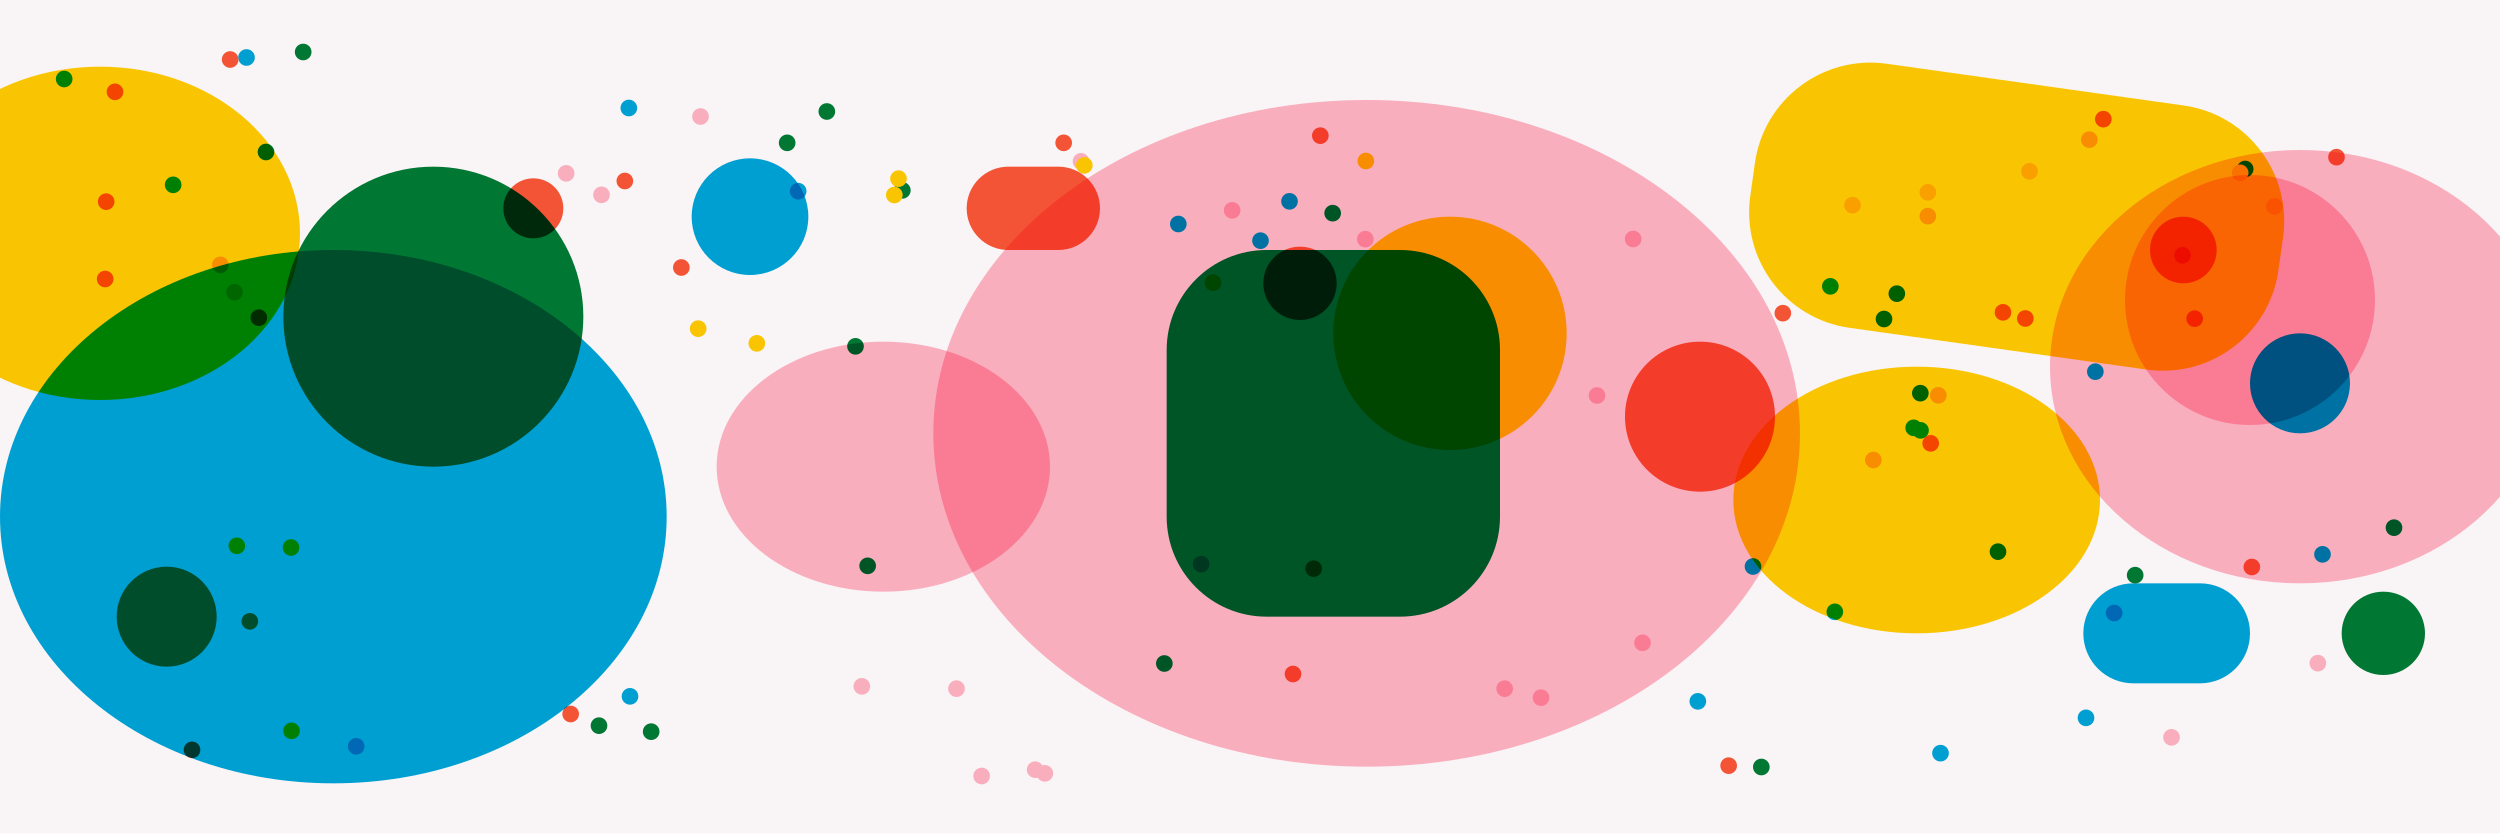
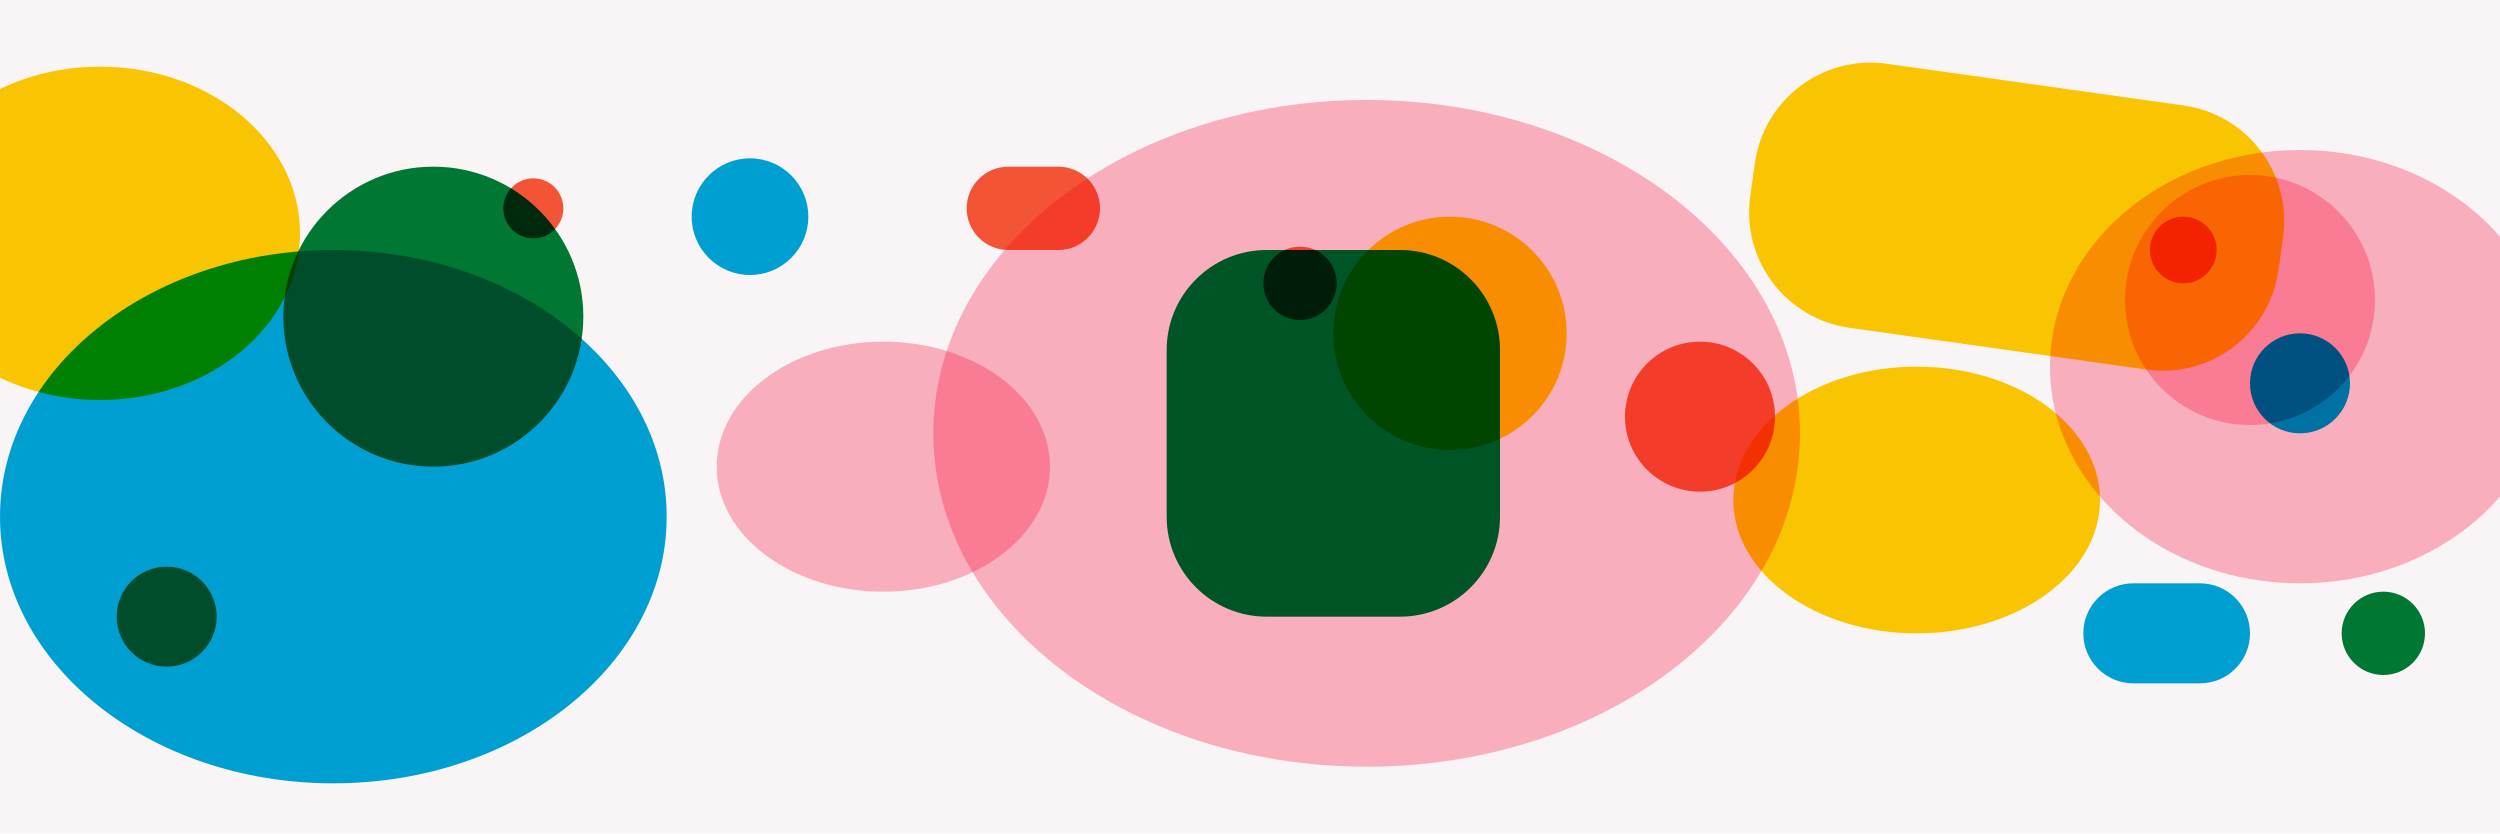
<svg xmlns="http://www.w3.org/2000/svg" viewBox="0 0 1500 500" width="1500" height="500">
  <rect width="1500" height="500" fill="#F9F4F5" />
  <g style="mix-blend-mode: multiply">
    <ellipse cx="820" cy="260" rx="260" ry="200" fill="#FFB6C6" />
  </g>
  <g style="mix-blend-mode: multiply">
    <rect x="1050" y="50" width="320" height="160" rx="70" fill="#FFCE02" transform="rotate(8 1210.0 130.0)" />
  </g>
  <g style="mix-blend-mode: multiply">
    <ellipse cx="200" cy="310" rx="200" ry="160" fill="#00A6DB" />
  </g>
  <g style="mix-blend-mode: multiply">
    <ellipse cx="1380" cy="220" rx="150" ry="130" fill="#FFB6C6" />
  </g>
  <g style="mix-blend-mode: multiply">
    <ellipse cx="60" cy="140" rx="120" ry="100" fill="#FFCE02" />
  </g>
  <g style="mix-blend-mode: multiply">
    <circle cx="260" cy="190" r="90" fill="#007C35" />
  </g>
  <g style="mix-blend-mode: multiply">
    <circle cx="320" cy="125" r="18" fill="#F95838" />
  </g>
  <g style="mix-blend-mode: multiply">
    <ellipse cx="530" cy="280" rx="100" ry="75" fill="#FFB6C6" />
  </g>
  <g style="mix-blend-mode: multiply">
    <rect x="700" y="150" width="200" height="220" rx="60" fill="#007C35" />
  </g>
  <g style="mix-blend-mode: multiply">
    <circle cx="870" cy="200" r="70" fill="#FFCE02" />
  </g>
  <g style="mix-blend-mode: multiply">
    <circle cx="780" cy="170" r="22" fill="#F95838" />
  </g>
  <g style="mix-blend-mode: multiply">
    <ellipse cx="1150" cy="300" rx="110" ry="80" fill="#FFCE02" />
  </g>
  <g style="mix-blend-mode: multiply">
    <circle cx="1350" cy="180" r="75" fill="#FFB6C6" />
  </g>
  <g style="mix-blend-mode: multiply">
    <circle cx="1380" cy="230" r="30" fill="#00A6DB" />
  </g>
  <g style="mix-blend-mode: multiply">
    <circle cx="1310" cy="150" r="20" fill="#F95838" />
  </g>
  <g style="mix-blend-mode: multiply">
    <circle cx="450" cy="130" r="35" fill="#00A6DB" />
  </g>
  <g style="mix-blend-mode: multiply">
    <circle cx="1020" cy="250" r="45" fill="#F95838" />
  </g>
  <g style="mix-blend-mode: multiply">
    <circle cx="100" cy="370" r="30" fill="#007C35" />
  </g>
  <g style="mix-blend-mode: multiply">
    <circle cx="1430" cy="380" r="25" fill="#007C35" />
  </g>
  <g style="mix-blend-mode: multiply">
    <rect x="580" y="100" width="80" height="50" rx="25" fill="#F95838" />
  </g>
  <g style="mix-blend-mode: multiply">
    <rect x="1250" y="350" width="100" height="60" rx="30" fill="#00A6DB" />
  </g>
-   <g style="mix-blend-mode: multiply">
-     <circle cx="147.9" cy="34.5" r="5" fill="#00A6DB" />
-     <circle cx="69.0" cy="55.1" r="5" fill="#F95838" />
-     <circle cx="155.3" cy="190.6" r="5" fill="#F95838" />
-     <circle cx="138.1" cy="35.7" r="5" fill="#F95838" />
-     <circle cx="63.7" cy="121.0" r="5" fill="#F95838" />
-     <circle cx="132.2" cy="158.9" r="5" fill="#FFB6C6" />
-     <circle cx="103.9" cy="110.9" r="5" fill="#00A6DB" />
-     <circle cx="181.9" cy="31.2" r="5" fill="#007C35" />
-     <circle cx="159.6" cy="91.2" r="5" fill="#007C35" />
-     <circle cx="63.1" cy="167.4" r="5" fill="#F95838" />
-     <circle cx="38.5" cy="47.4" r="5" fill="#00A6DB" />
-     <circle cx="140.7" cy="175.3" r="5" fill="#FFCE02" />
-   </g>
-   <g style="mix-blend-mode: multiply">
-     <circle cx="454.1" cy="206.0" r="5" fill="#FFCE02" />
-     <circle cx="339.7" cy="104.0" r="5" fill="#FFB6C6" />
-     <circle cx="541.4" cy="114.2" r="5" fill="#007C35" />
-     <circle cx="496.1" cy="66.9" r="5" fill="#007C35" />
-     <circle cx="513.3" cy="207.8" r="5" fill="#007C35" />
-     <circle cx="536.6" cy="117.0" r="5" fill="#FFCE02" />
-     <circle cx="478.9" cy="114.7" r="5" fill="#00A6DB" />
-     <circle cx="408.8" cy="160.5" r="5" fill="#F95838" />
-     <circle cx="472.3" cy="85.7" r="5" fill="#007C35" />
-     <circle cx="360.9" cy="116.9" r="5" fill="#FFB6C6" />
-     <circle cx="374.9" cy="108.6" r="5" fill="#F95838" />
-     <circle cx="377.3" cy="64.8" r="5" fill="#00A6DB" />
-     <circle cx="420.3" cy="69.9" r="5" fill="#FFB6C6" />
-     <circle cx="539.1" cy="107.2" r="5" fill="#FFCE02" />
-     <circle cx="418.9" cy="197.2" r="5" fill="#FFCE02" />
-   </g>
-   <g style="mix-blend-mode: multiply">
-     <circle cx="648.6" cy="96.8" r="5" fill="#FFB6C6" />
-     <circle cx="727.8" cy="169.6" r="5" fill="#FFCE02" />
-     <circle cx="799.6" cy="127.9" r="5" fill="#007C35" />
-     <circle cx="819.5" cy="96.6" r="5" fill="#FFCE02" />
-     <circle cx="638.2" cy="85.7" r="5" fill="#F95838" />
-     <circle cx="650.6" cy="99.2" r="5" fill="#FFCE02" />
-     <circle cx="739.3" cy="126.2" r="5" fill="#FFB6C6" />
-     <circle cx="819.2" cy="143.5" r="5" fill="#FFB6C6" />
-     <circle cx="792.2" cy="81.4" r="5" fill="#F95838" />
-     <circle cx="756.3" cy="144.4" r="5" fill="#00A6DB" />
-     <circle cx="773.7" cy="120.8" r="5" fill="#00A6DB" />
-     <circle cx="707.0" cy="134.4" r="5" fill="#00A6DB" />
-   </g>
-   <g style="mix-blend-mode: multiply">
-     <circle cx="1163.0" cy="237.2" r="5" fill="#FFB6C6" />
-     <circle cx="1148.2" cy="256.7" r="5" fill="#00A6DB" />
-     <circle cx="1130.4" cy="191.4" r="5" fill="#007C35" />
-     <circle cx="958.2" cy="237.3" r="5" fill="#FFB6C6" />
-     <circle cx="1158.4" cy="266.0" r="5" fill="#F95838" />
-     <circle cx="1069.7" cy="187.9" r="5" fill="#F95838" />
-     <circle cx="1152.3" cy="258.2" r="5" fill="#00A6DB" />
-     <circle cx="979.9" cy="143.4" r="5" fill="#FFB6C6" />
-     <circle cx="1156.7" cy="115.4" r="5" fill="#FFCE02" />
-     <circle cx="1124.0" cy="276.0" r="5" fill="#FFB6C6" />
-     <circle cx="1111.5" cy="123.1" r="5" fill="#FFCE02" />
-     <circle cx="1156.7" cy="129.7" r="5" fill="#FFB6C6" />
-     <circle cx="1138.1" cy="176.2" r="5" fill="#007C35" />
-     <circle cx="1152.2" cy="235.9" r="5" fill="#007C35" />
-     <circle cx="1098.2" cy="171.8" r="5" fill="#00A6DB" />
-   </g>
-   <g style="mix-blend-mode: multiply">
-     <circle cx="1309.5" cy="153.2" r="5" fill="#F95838" />
-     <circle cx="1262.0" cy="71.5" r="5" fill="#F95838" />
-     <circle cx="1347.1" cy="101.4" r="5" fill="#007C35" />
-     <circle cx="1201.8" cy="187.4" r="5" fill="#F95838" />
-     <circle cx="1257.2" cy="223.0" r="5" fill="#00A6DB" />
-     <circle cx="1217.7" cy="102.8" r="5" fill="#FFCE02" />
-     <circle cx="1253.6" cy="83.8" r="5" fill="#FFB6C6" />
-     <circle cx="1344.1" cy="103.7" r="5" fill="#FFCE02" />
-     <circle cx="1401.9" cy="94.3" r="5" fill="#F95838" />
-     <circle cx="1364.7" cy="123.8" r="5" fill="#FFCE02" />
-     <circle cx="1316.8" cy="191.2" r="5" fill="#F95838" />
-     <circle cx="1215.2" cy="191.1" r="5" fill="#F95838" />
-   </g>
-   <g style="mix-blend-mode: multiply">
-     <circle cx="174.6" cy="328.5" r="5" fill="#FFCE02" />
-     <circle cx="142.1" cy="327.5" r="5" fill="#FFCE02" />
-     <circle cx="174.9" cy="438.5" r="5" fill="#FFCE02" />
-     <circle cx="342.4" cy="428.4" r="5" fill="#F95838" />
-     <circle cx="115.2" cy="449.9" r="5" fill="#F95838" />
-     <circle cx="390.7" cy="439.0" r="5" fill="#007C35" />
-     <circle cx="149.9" cy="372.8" r="5" fill="#007C35" />
-     <circle cx="359.4" cy="435.4" r="5" fill="#007C35" />
-     <circle cx="213.7" cy="447.8" r="5" fill="#00A6DB" />
-     <circle cx="378.0" cy="417.8" r="5" fill="#00A6DB" />
-   </g>
-   <g style="mix-blend-mode: multiply">
-     <circle cx="626.9" cy="464.0" r="5" fill="#FFB6C6" />
-     <circle cx="698.6" cy="398.1" r="5" fill="#007C35" />
-     <circle cx="589.0" cy="465.6" r="5" fill="#FFB6C6" />
-     <circle cx="720.7" cy="338.5" r="5" fill="#00A6DB" />
-     <circle cx="517.1" cy="411.8" r="5" fill="#FFB6C6" />
-     <circle cx="775.8" cy="404.4" r="5" fill="#F95838" />
-     <circle cx="788.2" cy="341.2" r="5" fill="#007C35" />
-     <circle cx="520.6" cy="339.5" r="5" fill="#007C35" />
-     <circle cx="621.1" cy="461.8" r="5" fill="#FFB6C6" />
-     <circle cx="573.9" cy="413.2" r="5" fill="#FFB6C6" />
-   </g>
-   <g style="mix-blend-mode: multiply">
-     <circle cx="924.6" cy="418.6" r="5" fill="#FFB6C6" />
-     <circle cx="1056.8" cy="460.2" r="5" fill="#007C35" />
-     <circle cx="1100.9" cy="367.1" r="5" fill="#00A6DB" />
-     <circle cx="1018.7" cy="420.8" r="5" fill="#00A6DB" />
-     <circle cx="1037.2" cy="459.4" r="5" fill="#F95838" />
-     <circle cx="902.8" cy="413.2" r="5" fill="#FFB6C6" />
-     <circle cx="1198.8" cy="331.0" r="5" fill="#007C35" />
-     <circle cx="1051.8" cy="339.9" r="5" fill="#00A6DB" />
-     <circle cx="1164.3" cy="451.9" r="5" fill="#00A6DB" />
-     <circle cx="985.5" cy="385.7" r="5" fill="#FFB6C6" />
-   </g>
-   <g style="mix-blend-mode: multiply">
-     <circle cx="1390.7" cy="397.9" r="5" fill="#FFB6C6" />
-     <circle cx="1251.6" cy="430.7" r="5" fill="#00A6DB" />
-     <circle cx="1436.4" cy="316.6" r="5" fill="#007C35" />
-     <circle cx="1302.9" cy="442.4" r="5" fill="#FFB6C6" />
-     <circle cx="1281.1" cy="345.1" r="5" fill="#007C35" />
-     <circle cx="1393.5" cy="332.6" r="5" fill="#00A6DB" />
-     <circle cx="1351.1" cy="340.2" r="5" fill="#F95838" />
-     <circle cx="1268.5" cy="367.8" r="5" fill="#00A6DB" />
-   </g>
</svg>
